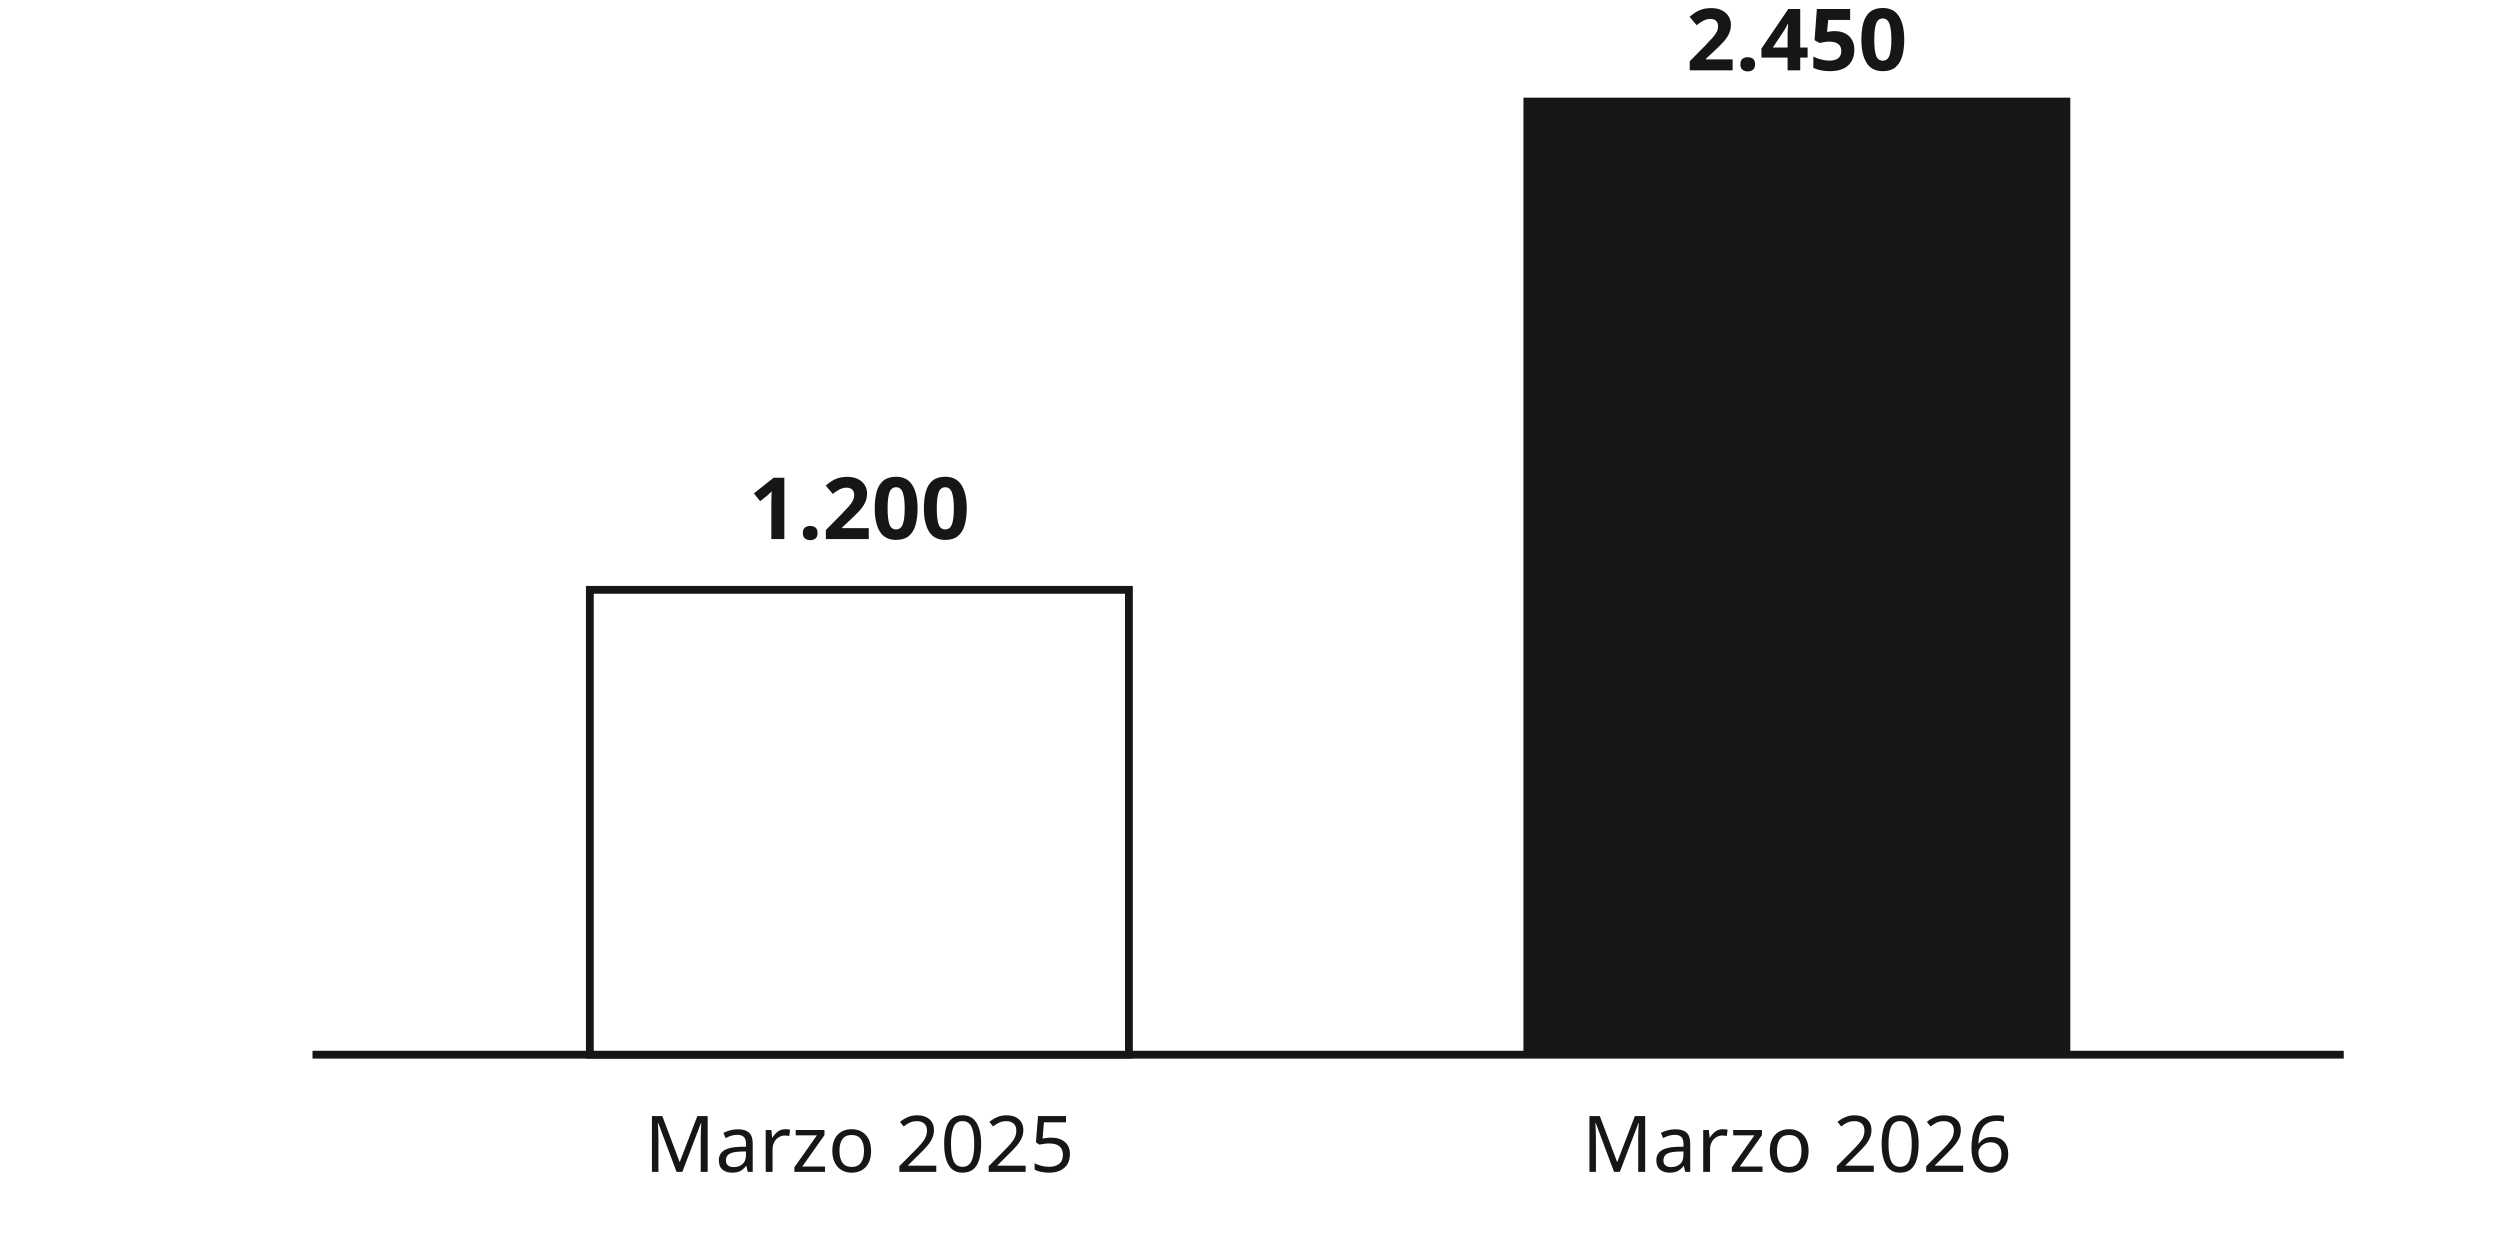
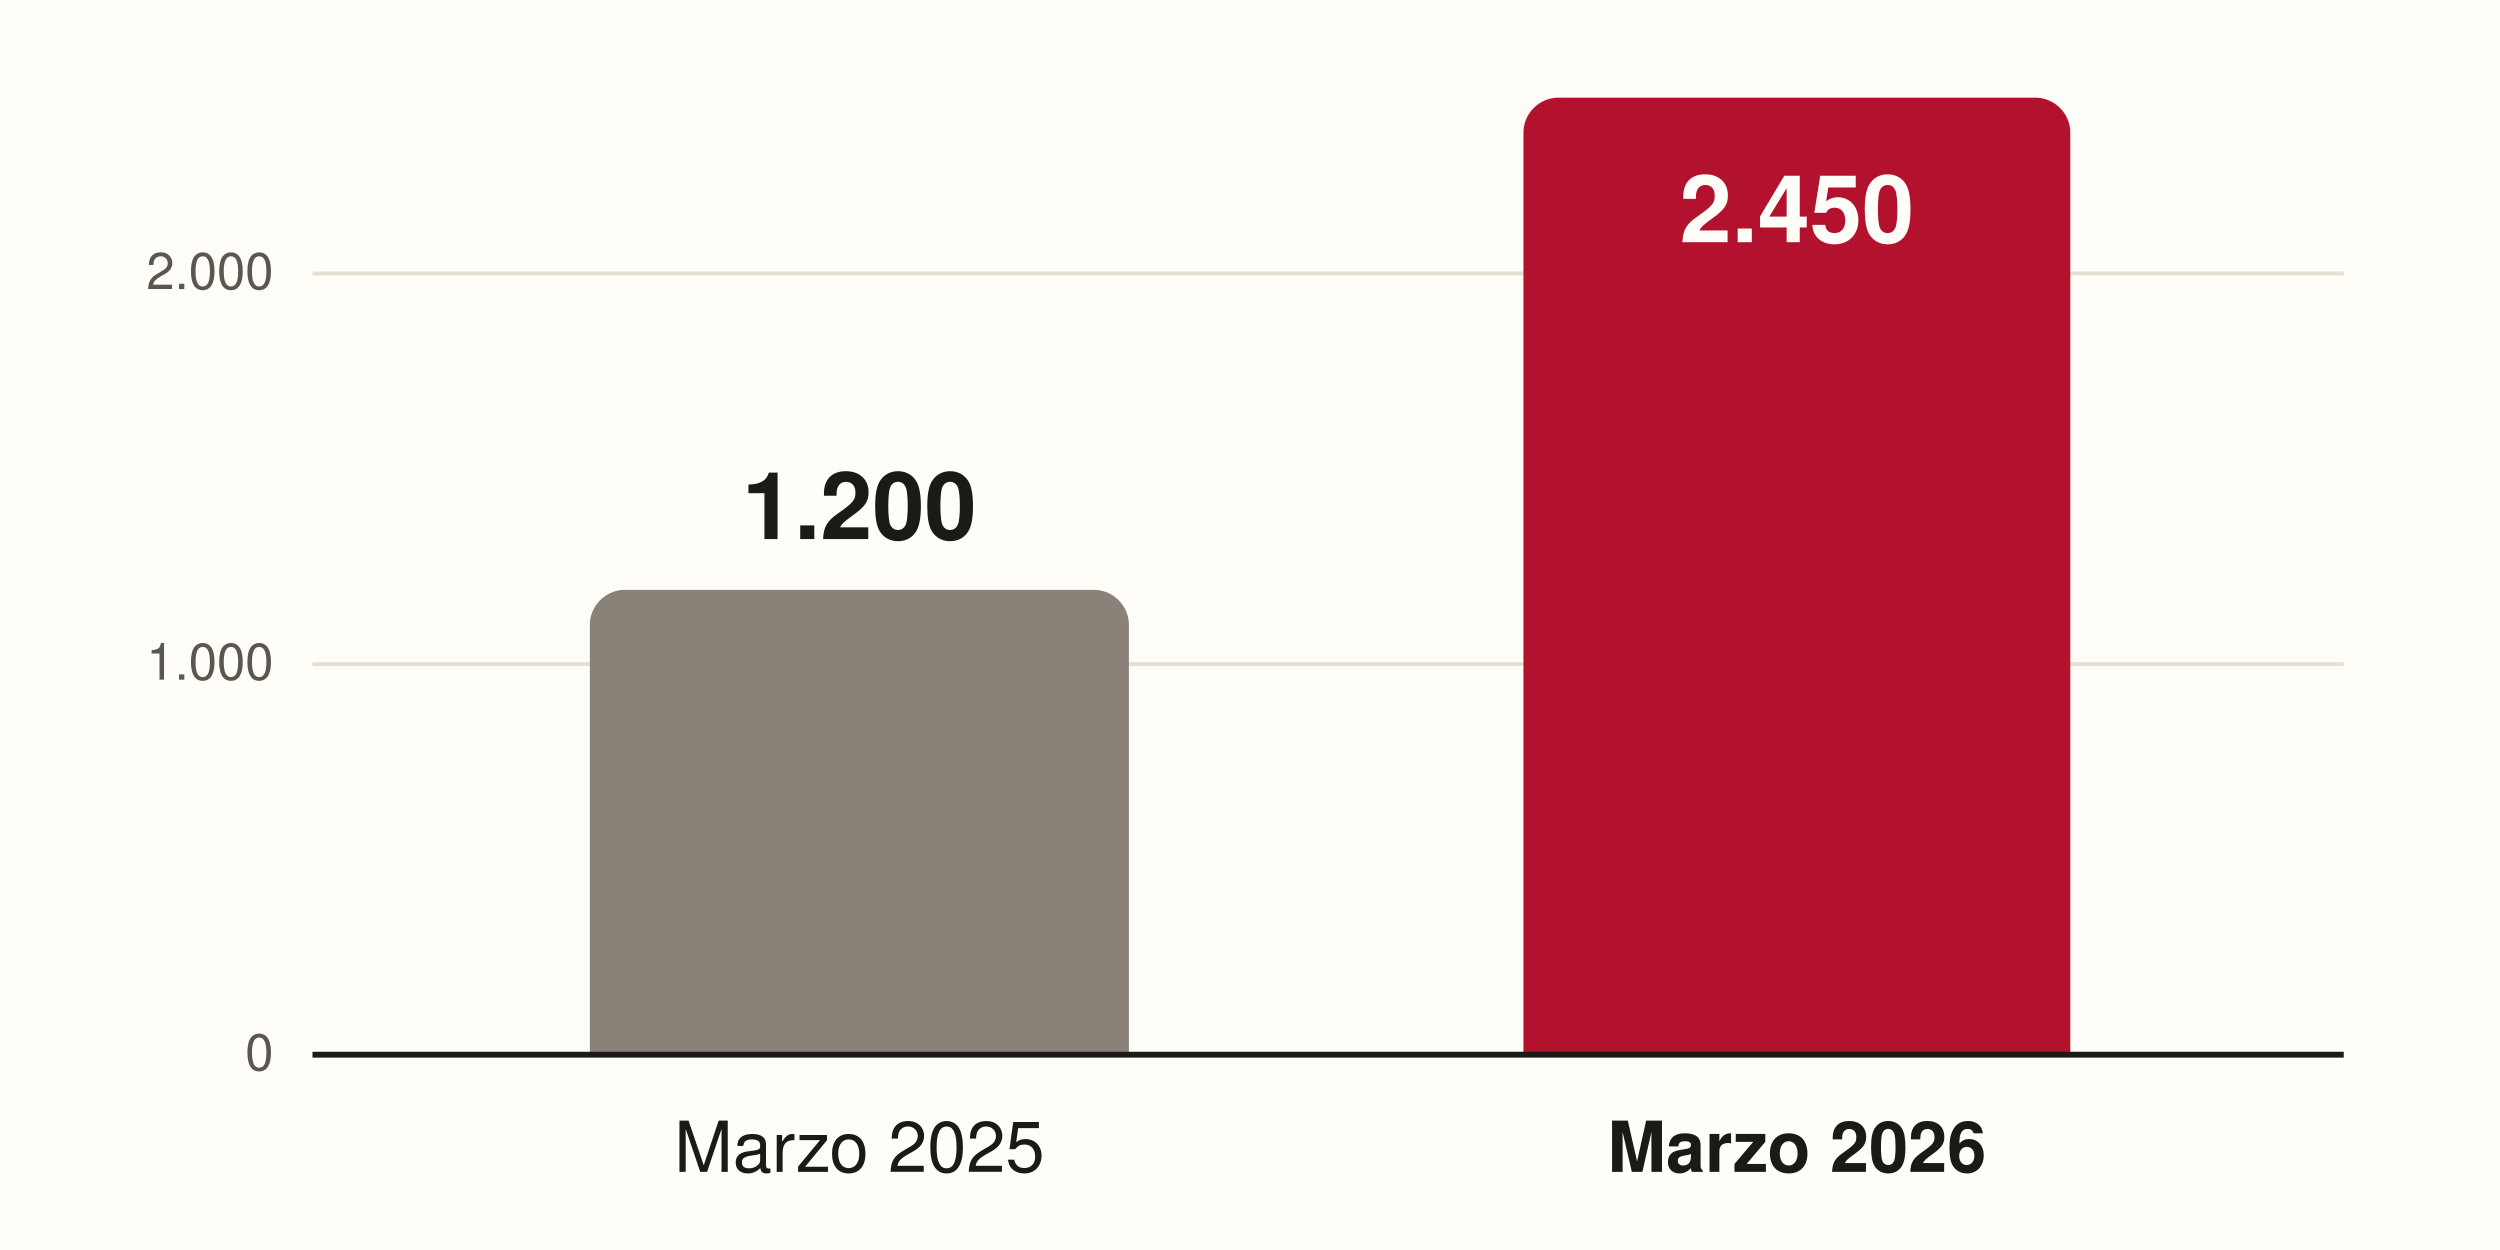
- <svg xmlns="http://www.w3.org/2000/svg" viewBox="0 0 640 320" font-family="system-ui, sans-serif">
-   <rect width="640" height="320" fill="#fff" />
-   <line x1="80" y1="270" x2="600" y2="270" stroke="#161616" stroke-width="2" />
-   <rect x="151" y="151" width="138" height="119" fill="#fff" stroke="#161616" stroke-width="2" />
-   <rect x="390" y="25" width="140" height="245" fill="#161616" />
-   <text x="220" y="138" text-anchor="middle" font-size="22" font-weight="700" fill="#161616">1.200</text>
-   <text x="460" y="18" text-anchor="middle" font-size="22" font-weight="700" fill="#161616" dy="0">2.450</text>
-   <text x="220" y="300" text-anchor="middle" font-size="20" fill="#161616">Marzo 2025</text>
-   <text x="460" y="300" text-anchor="middle" font-size="20" fill="#161616">Marzo 2026</text>
+ <svg xmlns="http://www.w3.org/2000/svg" viewBox="0 0 640 320" font-family="Helvetica, Arial, sans-serif">
+   <rect width="640" height="320" fill="#fffdf8" />
+   <g stroke="#e6dfd2" stroke-width="1">
+     <line x1="80" y1="170" x2="600" y2="170" />
+     <line x1="80" y1="70" x2="600" y2="70" />
+   </g>
+   <g font-size="13" fill="#5b5650" text-anchor="end">
+     <text x="70" y="274">0</text>
+     <text x="70" y="174">1.000</text>
+     <text x="70" y="74">2.000</text>
+   </g>
+   <path d="M151 270V160a9 9 0 0 1 9-9h120a9 9 0 0 1 9 9v110z" fill="#8a8178" />
+   <path d="M390 270V34a9 9 0 0 1 9-9h122a9 9 0 0 1 9 9v236z" fill="#b3122e" />
+   <line x1="80" y1="270" x2="600" y2="270" stroke="#1c1a17" stroke-width="1.5" />
+   <text x="220" y="138" text-anchor="middle" font-size="24" font-weight="700" fill="#1c1a17">1.200</text>
+   <text x="460" y="62" text-anchor="middle" font-size="24" font-weight="700" fill="#fffdf8">2.450</text>
+   <text x="220" y="300" text-anchor="middle" font-size="18" fill="#1c1a17">Marzo 2025</text>
+   <text x="460" y="300" text-anchor="middle" font-size="18" font-weight="700" fill="#1c1a17">Marzo 2026</text>
</svg>
